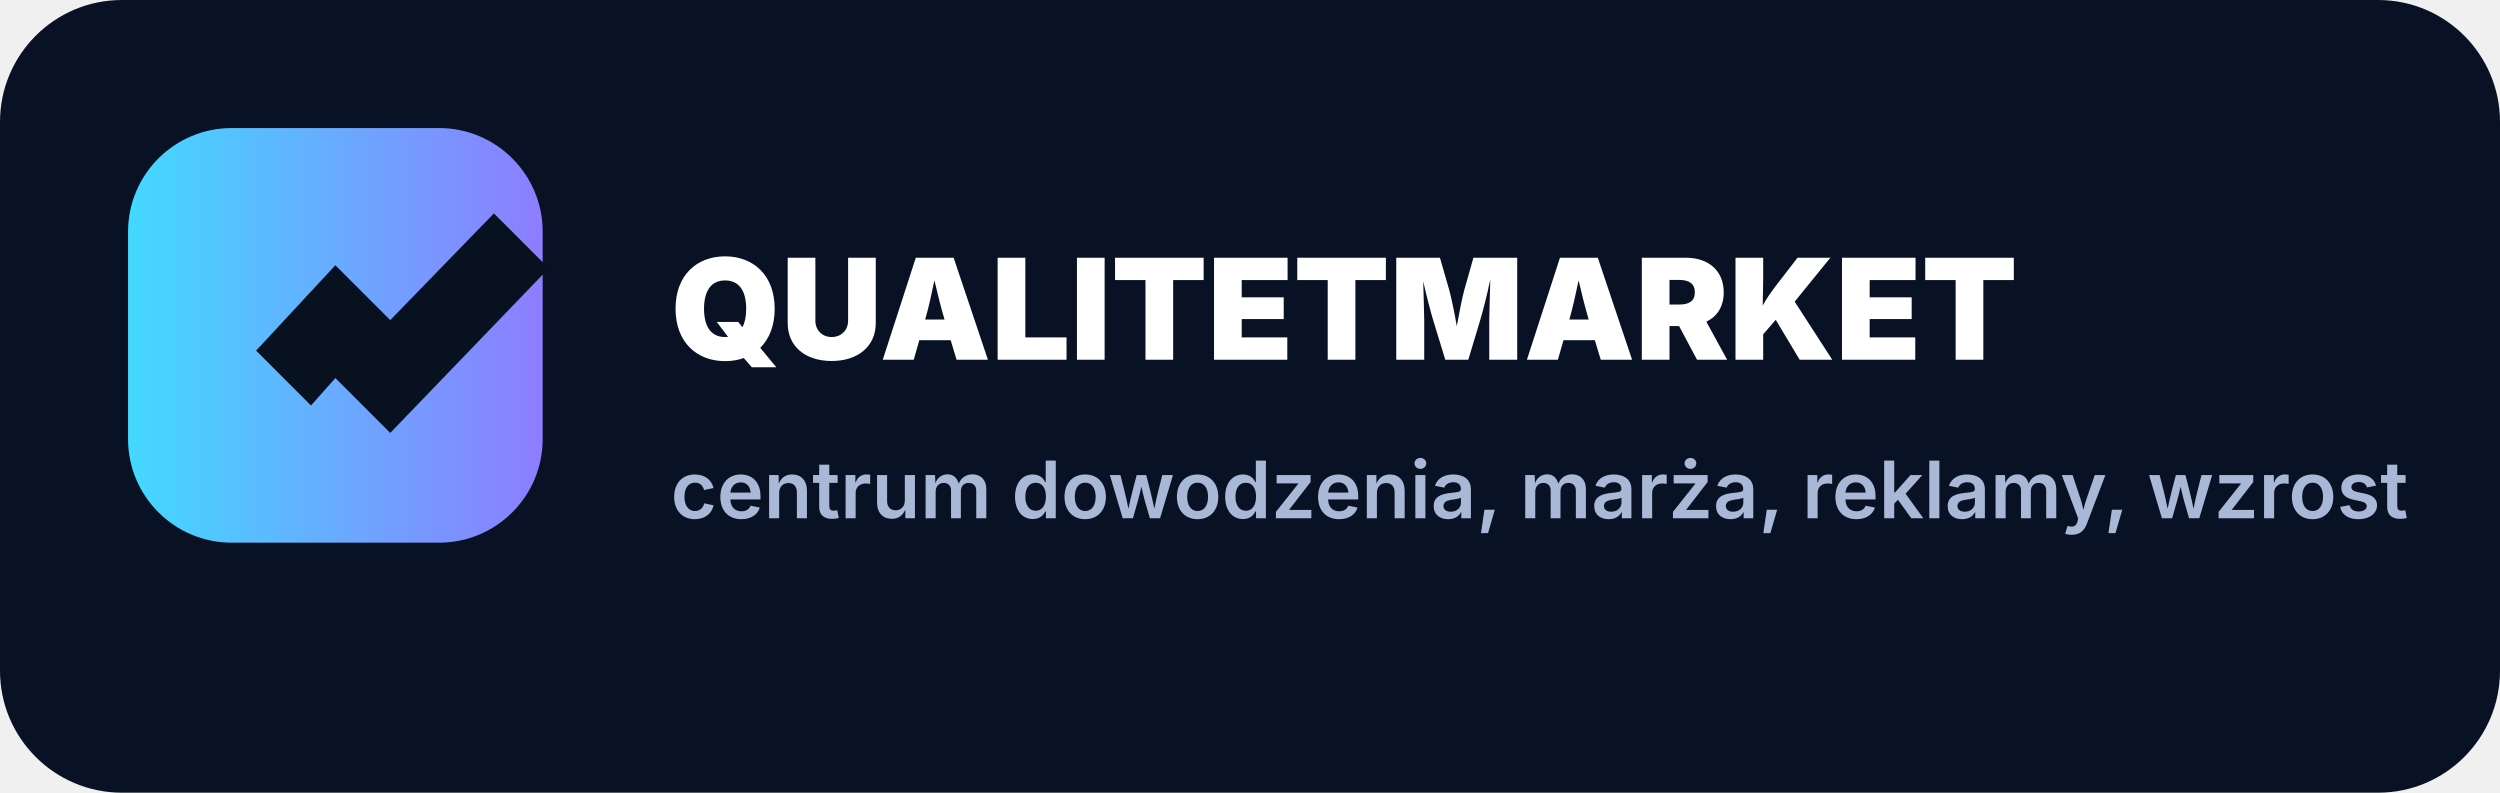
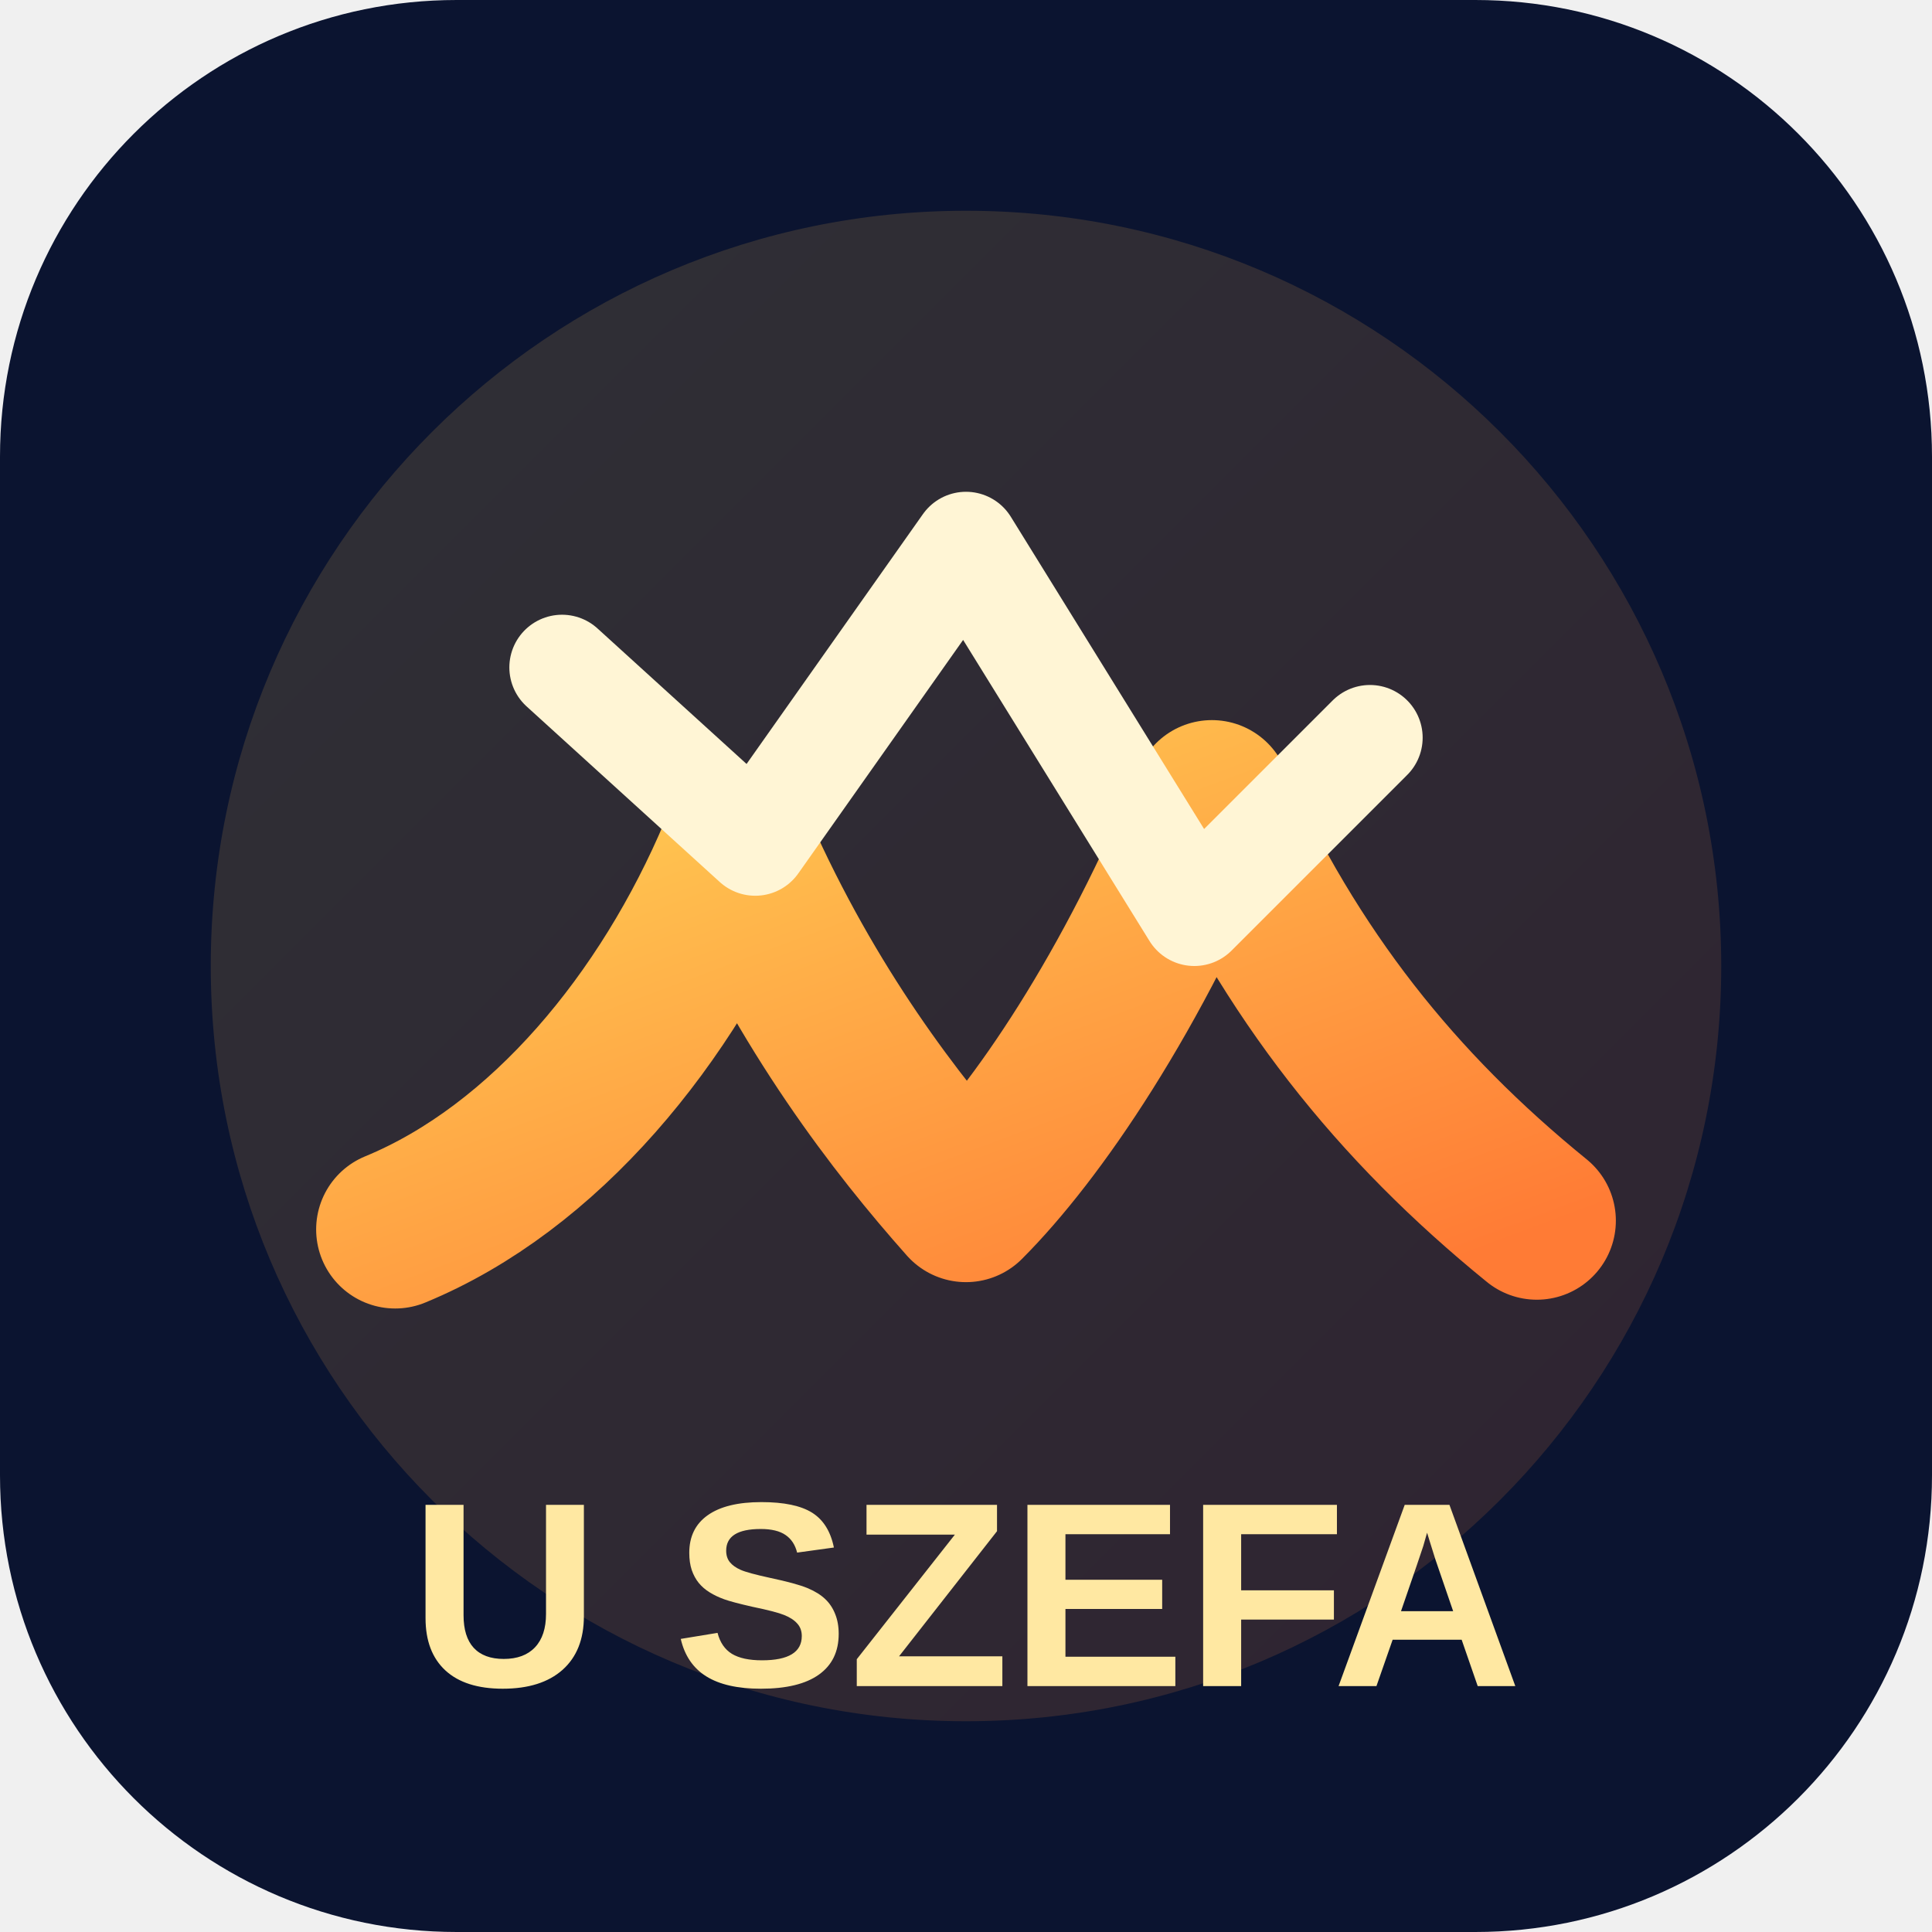
- <svg xmlns="http://www.w3.org/2000/svg" width="820" height="260" viewBox="0 0 820 260">
+ <svg xmlns="http://www.w3.org/2000/svg" viewBox="0 0 220 220">
  <defs>
-     <linearGradient id="g" x1="0" x2="1">
-       <stop stop-color="#43d9ff" />
-       <stop offset="1" stop-color="#8d7dff" />
+     <linearGradient id="g1" x1="0" y1="0" x2="1" y2="1">
+       <stop offset="0%" stop-color="#ffcf54" />
+       <stop offset="100%" stop-color="#ff7b35" />
    </linearGradient>
  </defs>
-   <rect width="820" height="260" rx="40" fill="#081224" />
-   <rect x="42" y="42" width="136" height="136" rx="34" fill="url(#g)" />
-   <path d="M84 115l26-28 18 18 34-35 18 18-52 54-18-18-8 9z" fill="#07111f" />
-   <text x="220" y="118" font-family="Inter,Arial" font-size="46" font-weight="900" fill="#fff">QUALITETMARKET</text>
-   <text x="220" y="170" font-family="Inter,Arial" font-size="26" font-weight="600" fill="#aab8d7">centrum dowodzenia, marża, reklamy, wzrost</text>
+   <rect width="220" height="220" rx="52" fill="#0b1430" />
+   <circle cx="110" cy="110" r="86" fill="url(#g1)" opacity=".15" />
+   <path d="M45 140c17-7 31-24 39-43 8 18 18 31 26 40 8-8 19-24 28-46 9 20 21 35 37 48" fill="none" stroke="url(#g1)" stroke-width="18" stroke-linecap="round" stroke-linejoin="round" />
+   <path d="M64 76l22 20 24-34 26 42 20-20" fill="none" stroke="#fff5d5" stroke-width="12" stroke-linecap="round" stroke-linejoin="round" />
+   <text x="110" y="192" font-family="Arial, sans-serif" font-size="30" font-weight="700" text-anchor="middle" fill="#ffe8a2">U SZEFA</text>
</svg>
